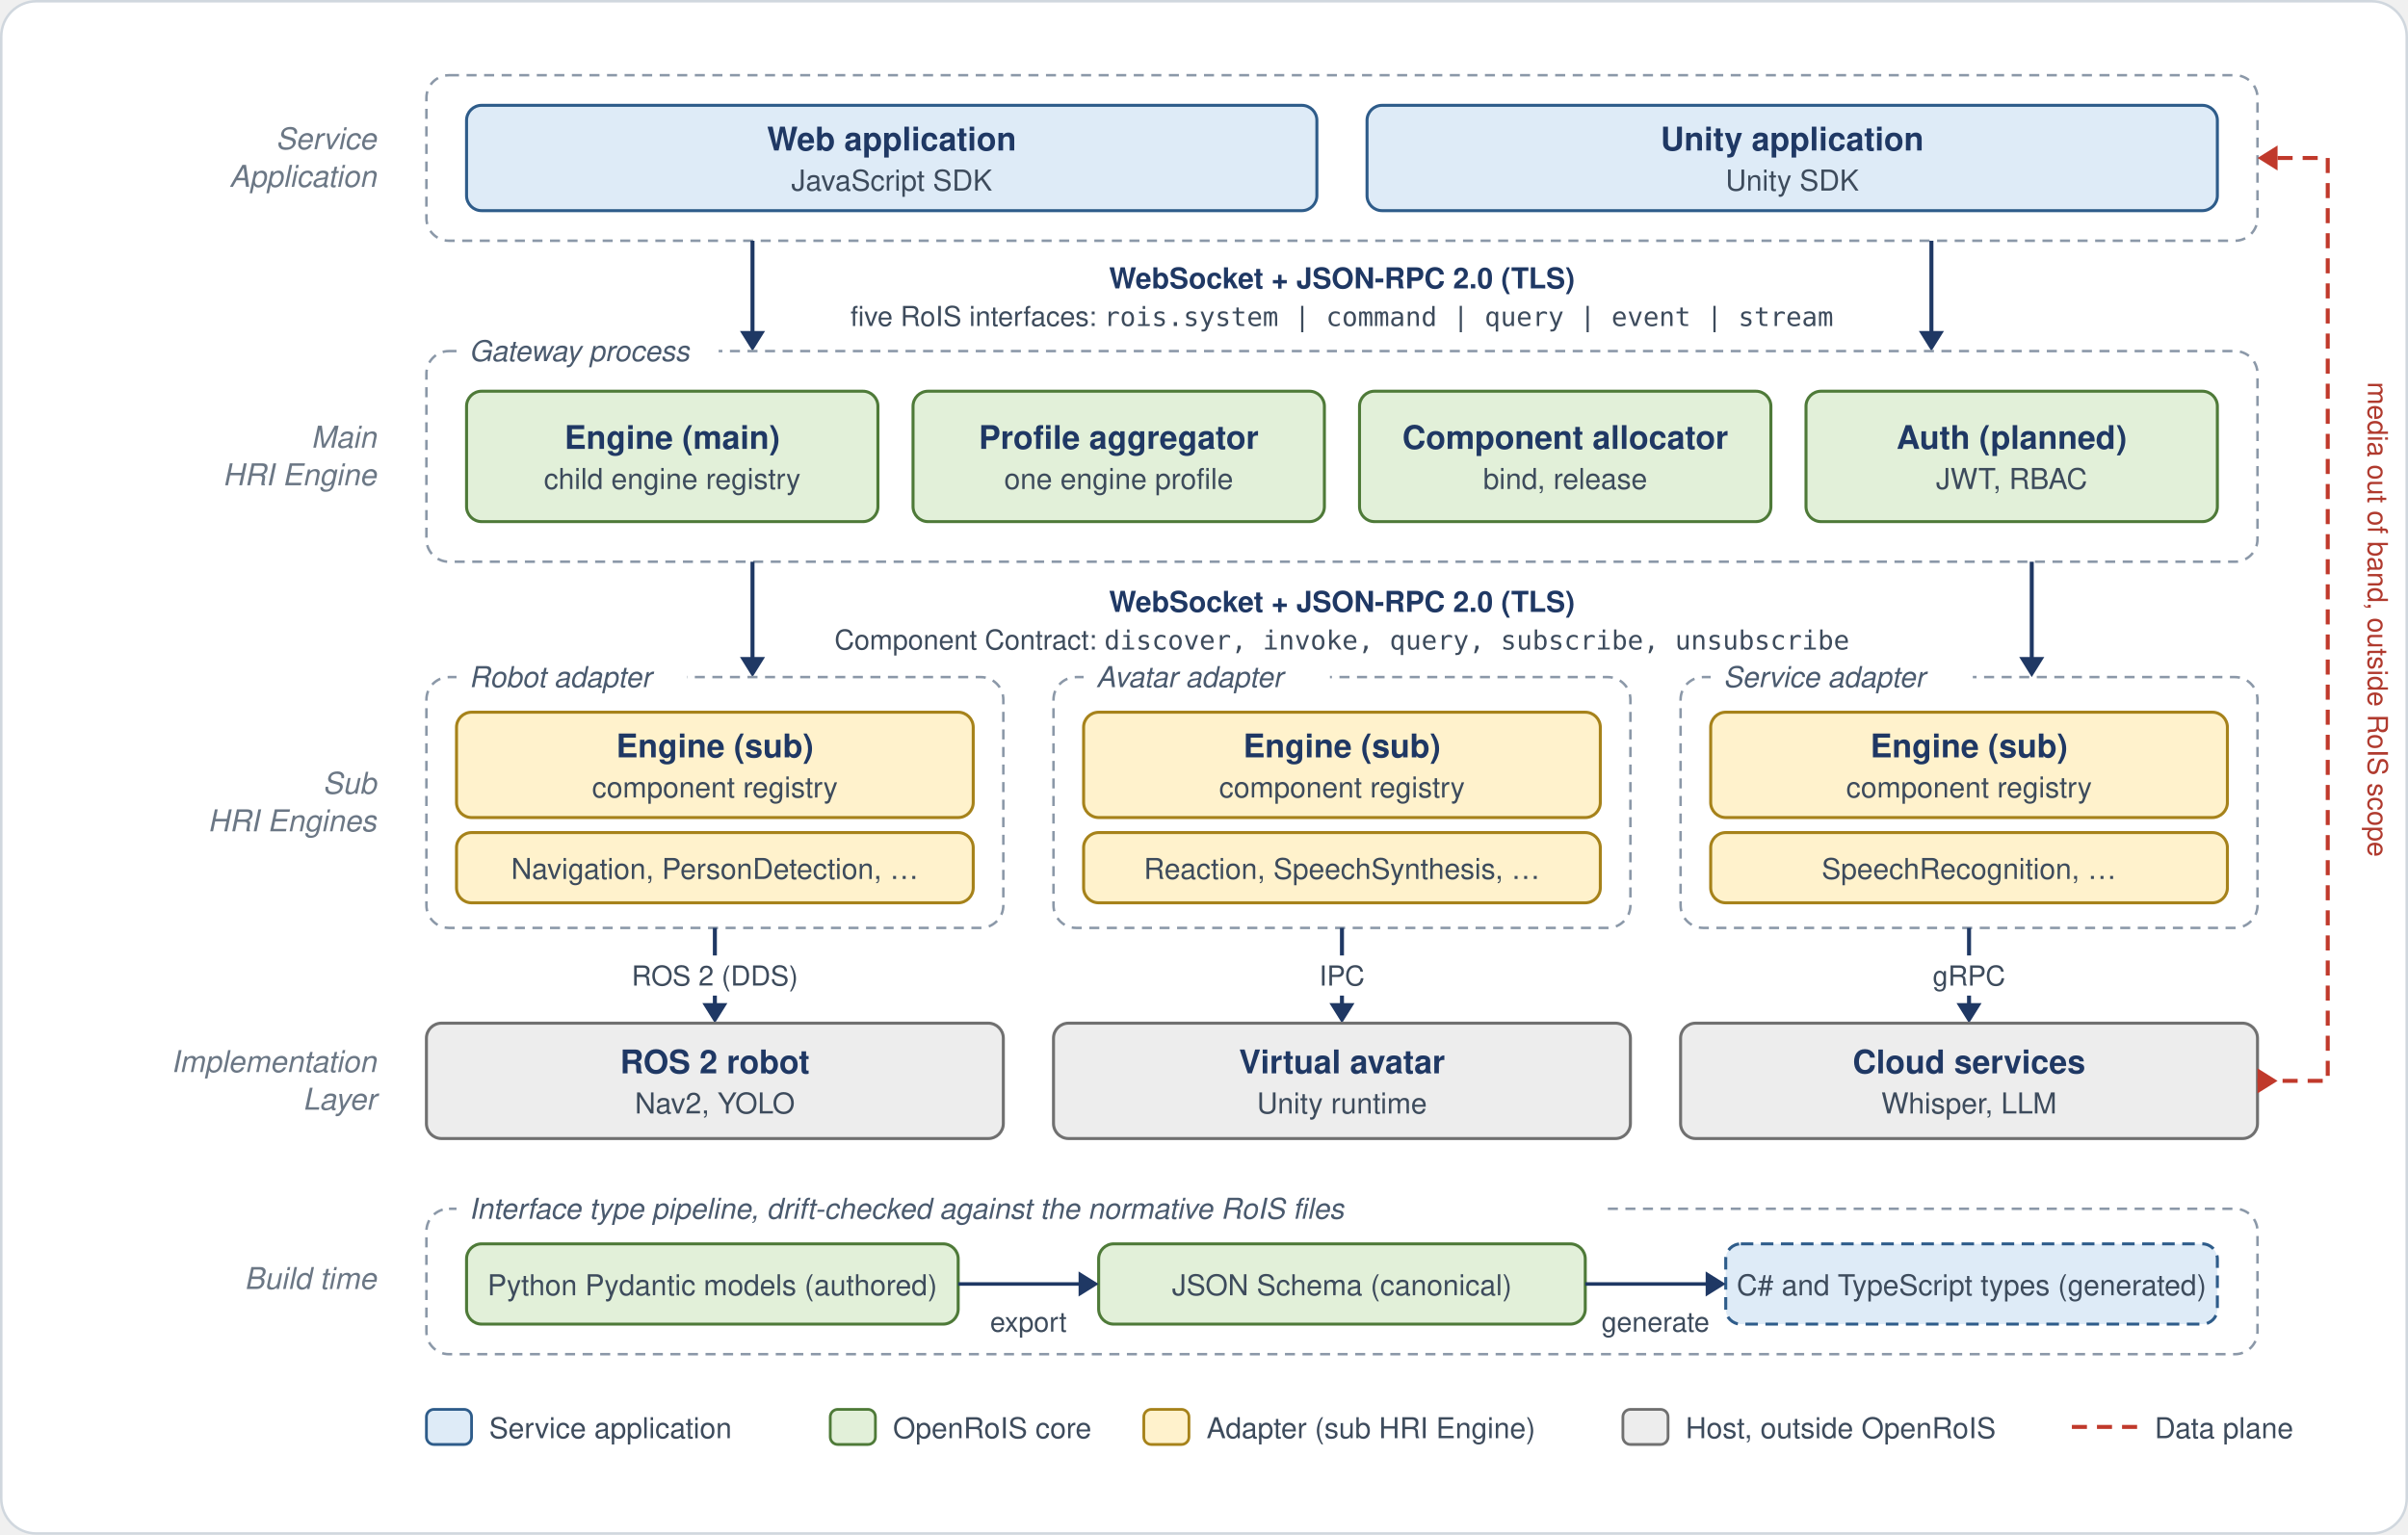
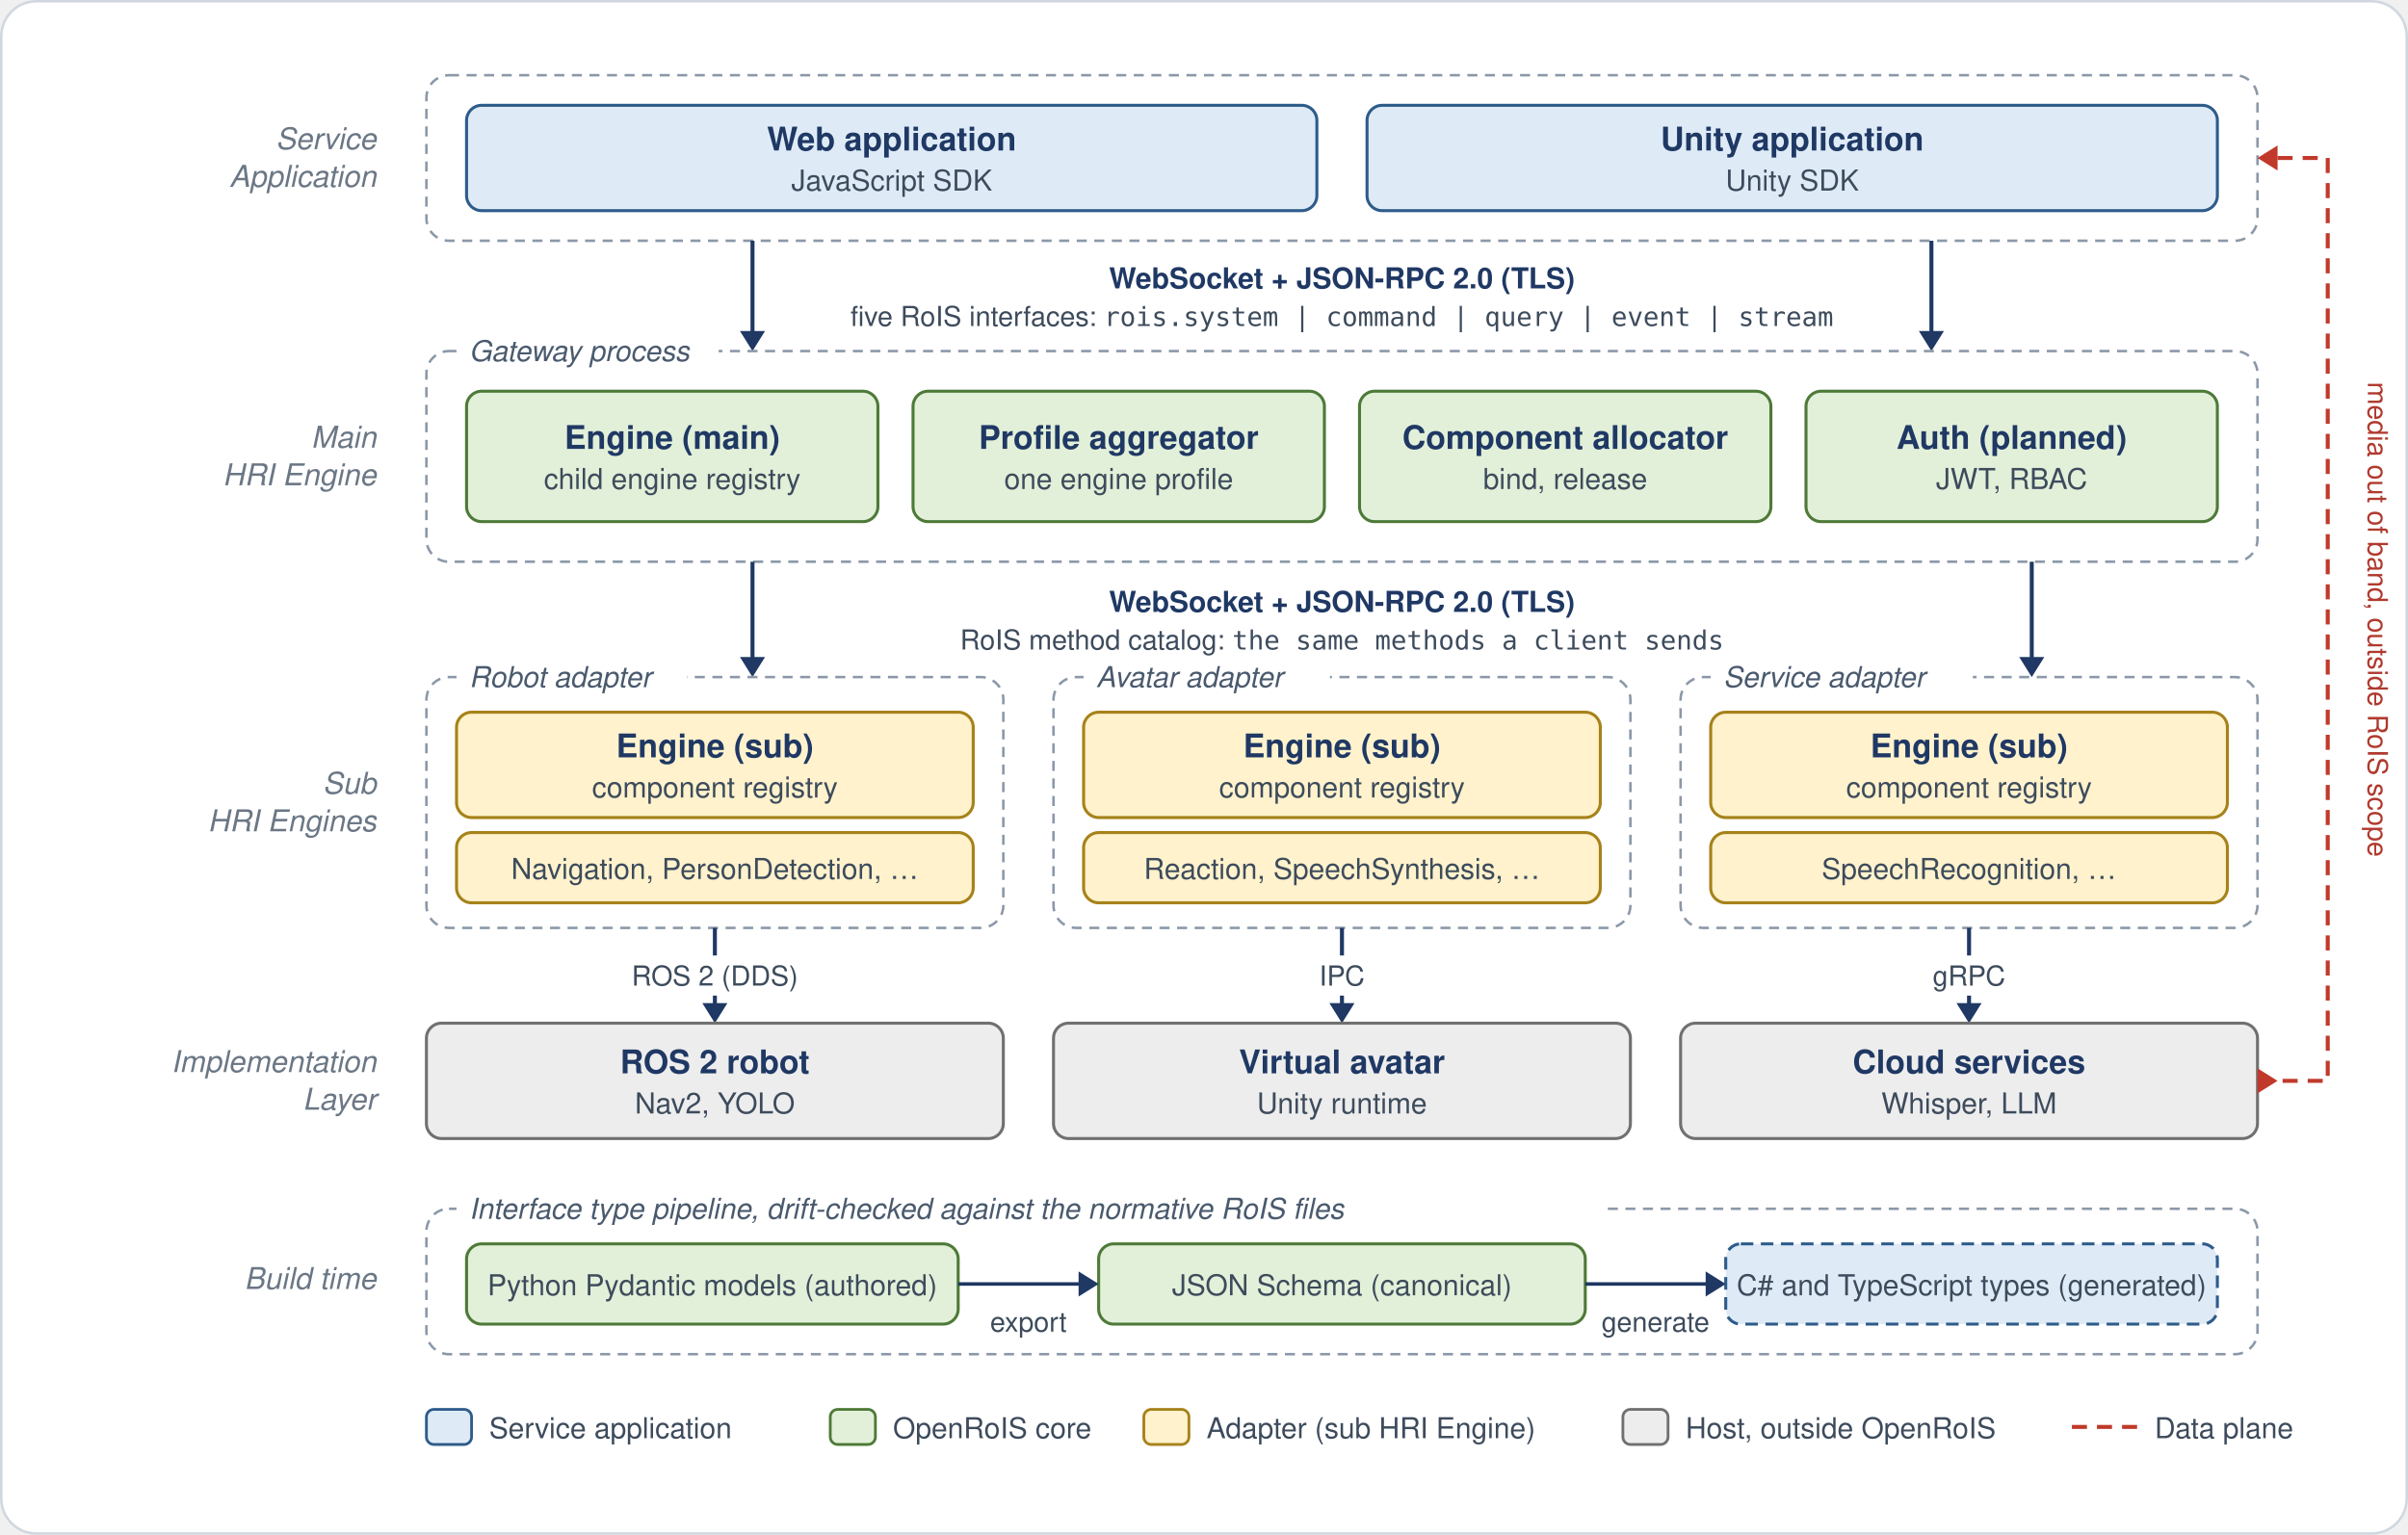
<svg xmlns="http://www.w3.org/2000/svg" viewBox="0 0 960 612" width="960" height="612" role="img" aria-labelledby="t d">
  <style>
  .bt { font: 600 13px -apple-system, "Segoe UI", Helvetica, Arial, sans-serif; fill: #1f3864; }
  .bs { font: 400 11.5px -apple-system, "Segoe UI", Helvetica, Arial, sans-serif; fill: #3d4b5c; }
  .bsm { font: 400 11px ui-monospace, SFMono-Regular, Menlo, Consolas, monospace; fill: #3d4b5c; }
  .hdr { font: italic 500 11.5px -apple-system, "Segoe UI", Helvetica, Arial, sans-serif; fill: #4a5a6e; }
  .role { font: italic 500 12px -apple-system, "Segoe UI", Helvetica, Arial, sans-serif; fill: #6b7785; }
  .wire1 { font: 600 11.5px -apple-system, "Segoe UI", Helvetica, Arial, sans-serif; fill: #1f3864; }
  .wire2 { font: 400 11px -apple-system, "Segoe UI", Helvetica, Arial, sans-serif; fill: #3d4b5c; }
  .code { font-family: ui-monospace, SFMono-Regular, Menlo, Consolas, monospace; font-size: 10.5px; }
  .legend { font: 400 11.5px -apple-system, "Segoe UI", Helvetica, Arial, sans-serif; fill: #3d4b5c; }
  .data { font: 500 11px -apple-system, "Segoe UI", Helvetica, Arial, sans-serif; fill: #b03a2e; }
</style>
  <rect x="0.5" y="0.5" width="959" height="611" rx="14" fill="#ffffff" stroke="#d0d7de" />
  <text x="150" y="59.5" text-anchor="end" class="role">Service</text>
  <text x="150" y="74.5" text-anchor="end" class="role">Application</text>
  <rect x="170" y="30" width="730" height="66" rx="9" fill="none" stroke="#8b98a8" stroke-width="1" stroke-dasharray="4 3" />
  <rect x="186" y="42" width="339" height="42" rx="6" fill="#deebf7" stroke="#2e5c8a" stroke-width="1.2" />
  <text x="355.5" y="60.0" text-anchor="middle" class="bt" style="font-size:13px">Web application</text>
  <text x="355.5" y="76.0" text-anchor="middle" class="bs">JavaScript SDK</text>
  <rect x="545" y="42" width="339" height="42" rx="6" fill="#deebf7" stroke="#2e5c8a" stroke-width="1.2" />
  <text x="714.5" y="60.0" text-anchor="middle" class="bt" style="font-size:13px">Unity application</text>
  <text x="714.5" y="76.0" text-anchor="middle" class="bs">Unity SDK</text>
  <line x1="300" y1="96" x2="300" y2="133" stroke="#1f3864" stroke-width="1.6" />
  <path d="M295,132 L300,140 L305,132 Z" fill="#1f3864" />
  <line x1="770" y1="96" x2="770" y2="133" stroke="#1f3864" stroke-width="1.6" />
  <path d="M765,132 L770,140 L775,132 Z" fill="#1f3864" />
  <rect x="307.4" y="101" width="455.2" height="34" rx="5" fill="#ffffff" />
  <text x="535" y="115" text-anchor="middle" class="wire1">WebSocket + JSON-RPC 2.0 (TLS)</text>
  <text x="535" y="130" text-anchor="middle" class="wire2">five RoIS interfaces: <tspan class="code">rois.system | command | query | event | stream</tspan>
  </text>
  <text x="150" y="178.5" text-anchor="end" class="role">Main</text>
  <text x="150" y="193.5" text-anchor="end" class="role">HRI Engine</text>
  <rect x="170" y="140" width="730" height="84" rx="9" fill="none" stroke="#8b98a8" stroke-width="1" stroke-dasharray="4 3" />
  <rect x="182" y="132" width="104.5" height="16" fill="#ffffff" />
  <text x="187" y="144" class="hdr">Gateway process</text>
  <rect x="186" y="156" width="164" height="52" rx="6" fill="#e2f0d9" stroke="#4e7a38" stroke-width="1.2" />
  <text x="268.0" y="179.0" text-anchor="middle" class="bt" style="font-size:13px">Engine (main)</text>
  <text x="268.0" y="195.0" text-anchor="middle" class="bs">child engine registry</text>
  <rect x="364" y="156" width="164" height="52" rx="6" fill="#e2f0d9" stroke="#4e7a38" stroke-width="1.2" />
  <text x="446.0" y="179.0" text-anchor="middle" class="bt" style="font-size:13px">Profile aggregator</text>
  <text x="446.0" y="195.0" text-anchor="middle" class="bs">one engine profile</text>
  <rect x="542" y="156" width="164" height="52" rx="6" fill="#e2f0d9" stroke="#4e7a38" stroke-width="1.2" />
  <text x="624.0" y="179.0" text-anchor="middle" class="bt" style="font-size:13px">Component allocator</text>
  <text x="624.0" y="195.0" text-anchor="middle" class="bs">bind, release</text>
  <rect x="720" y="156" width="164" height="52" rx="6" fill="#e2f0d9" stroke="#4e7a38" stroke-width="1.2" />
  <text x="802.0" y="179.0" text-anchor="middle" class="bt" style="font-size:13px">Auth (planned)</text>
  <text x="802.0" y="195.0" text-anchor="middle" class="bs">JWT, RBAC</text>
  <line x1="300" y1="224" x2="300" y2="263" stroke="#1f3864" stroke-width="1.6" />
  <path d="M295,262 L300,270 L305,262 Z" fill="#1f3864" />
  <line x1="810" y1="224" x2="810" y2="263" stroke="#1f3864" stroke-width="1.6" />
  <path d="M805,262 L810,270 L815,262 Z" fill="#1f3864" />
  <rect x="310.6" y="230" width="448.8" height="34" rx="5" fill="#ffffff" />
  <text x="535" y="244" text-anchor="middle" class="wire1">WebSocket + JSON-RPC 2.0 (TLS)</text>
-   <text x="535" y="259" text-anchor="middle" class="wire2">Component Contract: <tspan class="code">discover, invoke, query, subscribe, unsubscribe</tspan>
+   <text x="535" y="259" text-anchor="middle" class="wire2">RoIS method catalog: <tspan class="code">the same methods a client sends</tspan>
  </text>
  <text x="150" y="316.5" text-anchor="end" class="role">Sub</text>
  <text x="150" y="331.5" text-anchor="end" class="role">HRI Engines</text>
  <rect x="170" y="270" width="230" height="100" rx="9" fill="none" stroke="#8b98a8" stroke-width="1" stroke-dasharray="4 3" />
  <rect x="182" y="262" width="91.9" height="16" fill="#ffffff" />
  <text x="187" y="274" class="hdr">Robot adapter</text>
  <rect x="182" y="284" width="206" height="42" rx="6" fill="#fff2cc" stroke="#a6821a" stroke-width="1.2" />
  <text x="285.0" y="302.0" text-anchor="middle" class="bt" style="font-size:13px">Engine (sub)</text>
  <text x="285.0" y="318.0" text-anchor="middle" class="bs">component registry</text>
  <rect x="182" y="332" width="206" height="28" rx="6" fill="#fff2cc" stroke="#a6821a" stroke-width="1.2" />
  <text x="285.0" y="350.5" text-anchor="middle" class="bs">Navigation, PersonDetection, …</text>
  <rect x="420" y="270" width="230" height="100" rx="9" fill="none" stroke="#8b98a8" stroke-width="1" stroke-dasharray="4 3" />
  <rect x="432" y="262" width="98.2" height="16" fill="#ffffff" />
  <text x="437" y="274" class="hdr">Avatar adapter</text>
  <rect x="432" y="284" width="206" height="42" rx="6" fill="#fff2cc" stroke="#a6821a" stroke-width="1.2" />
  <text x="535.0" y="302.0" text-anchor="middle" class="bt" style="font-size:13px">Engine (sub)</text>
  <text x="535.0" y="318.0" text-anchor="middle" class="bs">component registry</text>
  <rect x="432" y="332" width="206" height="28" rx="6" fill="#fff2cc" stroke="#a6821a" stroke-width="1.2" />
  <text x="535.0" y="350.5" text-anchor="middle" class="bs">Reaction, SpeechSynthesis, …</text>
  <rect x="670" y="270" width="230" height="100" rx="9" fill="none" stroke="#8b98a8" stroke-width="1" stroke-dasharray="4 3" />
  <rect x="682" y="262" width="104.5" height="16" fill="#ffffff" />
  <text x="687" y="274" class="hdr">Service adapter</text>
  <rect x="682" y="284" width="206" height="42" rx="6" fill="#fff2cc" stroke="#a6821a" stroke-width="1.2" />
  <text x="785.0" y="302.0" text-anchor="middle" class="bt" style="font-size:13px">Engine (sub)</text>
  <text x="785.0" y="318.0" text-anchor="middle" class="bs">component registry</text>
  <rect x="682" y="332" width="206" height="28" rx="6" fill="#fff2cc" stroke="#a6821a" stroke-width="1.2" />
  <text x="785.0" y="350.5" text-anchor="middle" class="bs">SpeechRecognition, …</text>
  <line x1="285.0" y1="370" x2="285.0" y2="401" stroke="#1f3864" stroke-width="1.6" />
  <path d="M280.0,400 L285.0,408 L290.0,400 Z" fill="#1f3864" />
  <rect x="242.8" y="381" width="84.4" height="16" rx="3" fill="#ffffff" />
  <text x="285.0" y="393" text-anchor="middle" class="wire2">ROS 2 (DDS)</text>
  <line x1="535.0" y1="370" x2="535.0" y2="401" stroke="#1f3864" stroke-width="1.6" />
  <path d="M530.0,400 L535.0,408 L540.0,400 Z" fill="#1f3864" />
  <rect x="518.4" y="381" width="33.2" height="16" rx="3" fill="#ffffff" />
  <text x="535.0" y="393" text-anchor="middle" class="wire2">IPC</text>
  <line x1="785.0" y1="370" x2="785.0" y2="401" stroke="#1f3864" stroke-width="1.6" />
  <path d="M780.0,400 L785.0,408 L790.0,400 Z" fill="#1f3864" />
  <rect x="765.2" y="381" width="39.6" height="16" rx="3" fill="#ffffff" />
  <text x="785.0" y="393" text-anchor="middle" class="wire2">gRPC</text>
  <text x="150" y="427.5" text-anchor="end" class="role">Implementation</text>
  <text x="150" y="442.5" text-anchor="end" class="role">Layer</text>
  <rect x="170" y="408" width="230" height="46" rx="6" fill="#ededed" stroke="#707070" stroke-width="1.2" />
  <text x="285.0" y="428.0" text-anchor="middle" class="bt" style="font-size:13px">ROS 2 robot</text>
  <text x="285.0" y="444.0" text-anchor="middle" class="bs">Nav2, YOLO</text>
  <rect x="420" y="408" width="230" height="46" rx="6" fill="#ededed" stroke="#707070" stroke-width="1.2" />
  <text x="535.0" y="428.0" text-anchor="middle" class="bt" style="font-size:13px">Virtual avatar</text>
  <text x="535.0" y="444.0" text-anchor="middle" class="bs">Unity runtime</text>
  <rect x="670" y="408" width="230" height="46" rx="6" fill="#ededed" stroke="#707070" stroke-width="1.2" />
  <text x="785.0" y="428.0" text-anchor="middle" class="bt" style="font-size:13px">Cloud services</text>
  <text x="785.0" y="444.0" text-anchor="middle" class="bs">Whisper, LLM</text>
  <path d="M900,431 H928 V63 H907" fill="none" stroke="#c0392b" stroke-width="1.6" stroke-dasharray="6 4" />
  <path d="M908,58 L900,63 L908,68 Z" fill="#c0392b" />
  <path d="M907,426 L915,431 L907,436 Z" fill="#c0392b" transform="translate(-7,0)" />
  <text class="data" transform="translate(944,247) rotate(90)" text-anchor="middle">media out of band, outside RoIS scope</text>
  <text x="150" y="514.0" text-anchor="end" class="role">Build time</text>
  <rect x="170" y="482" width="730" height="58" rx="9" fill="none" stroke="#8b98a8" stroke-width="1" stroke-dasharray="4 3" />
  <rect x="182" y="474" width="457.3" height="16" fill="#ffffff" />
  <text x="187" y="486" class="hdr">Interface type pipeline, drift-checked against the normative RoIS files</text>
  <rect x="186" y="496" width="196" height="32" rx="6" fill="#e2f0d9" stroke="#4e7a38" stroke-width="1.2" />
  <text x="284.0" y="516.5" text-anchor="middle" class="bs">Python Pydantic models (authored)</text>
  <rect x="438" y="496" width="194" height="32" rx="6" fill="#e2f0d9" stroke="#4e7a38" stroke-width="1.2" />
  <text x="535.0" y="516.5" text-anchor="middle" class="bs">JSON Schema (canonical)</text>
  <rect x="688" y="496" width="196" height="32" rx="6" fill="#deebf7" stroke="#2e5c8a" stroke-width="1.2" stroke-dasharray="5 3" />
  <text x="786.0" y="516.5" text-anchor="middle" class="bs">C# and TypeScript types (generated)</text>
  <line x1="382" y1="512" x2="431" y2="512" stroke="#1f3864" stroke-width="1.4" />
  <path d="M430,507 L438,512 L430,517 Z" fill="#1f3864" />
  <line x1="632" y1="512" x2="681" y2="512" stroke="#1f3864" stroke-width="1.4" />
  <path d="M680,507 L688,512 L680,517 Z" fill="#1f3864" />
  <text x="410" y="531" text-anchor="middle" class="wire2">export</text>
  <text x="660" y="531" text-anchor="middle" class="wire2">generate</text>
  <rect x="170" y="562" width="18" height="14" rx="3" fill="#deebf7" stroke="#2e5c8a" stroke-width="1.1" />
  <text x="195" y="573.5" class="legend">Service application</text>
  <rect x="331.0" y="562" width="18" height="14" rx="3" fill="#e2f0d9" stroke="#4e7a38" stroke-width="1.1" />
  <text x="356.0" y="573.5" class="legend">OpenRoIS core</text>
  <rect x="456.0" y="562" width="18" height="14" rx="3" fill="#fff2cc" stroke="#a6821a" stroke-width="1.1" />
  <text x="481.0" y="573.5" class="legend">Adapter (sub HRI Engine)</text>
  <rect x="647.0" y="562" width="18" height="14" rx="3" fill="#ededed" stroke="#707070" stroke-width="1.1" />
  <text x="672.0" y="573.5" class="legend">Host, outside OpenRoIS</text>
  <line x1="826.0" y1="569" x2="852.0" y2="569" stroke="#c0392b" stroke-width="1.6" stroke-dasharray="6 4" />
  <text x="859.0" y="573.5" class="legend">Data plane</text>
</svg>
